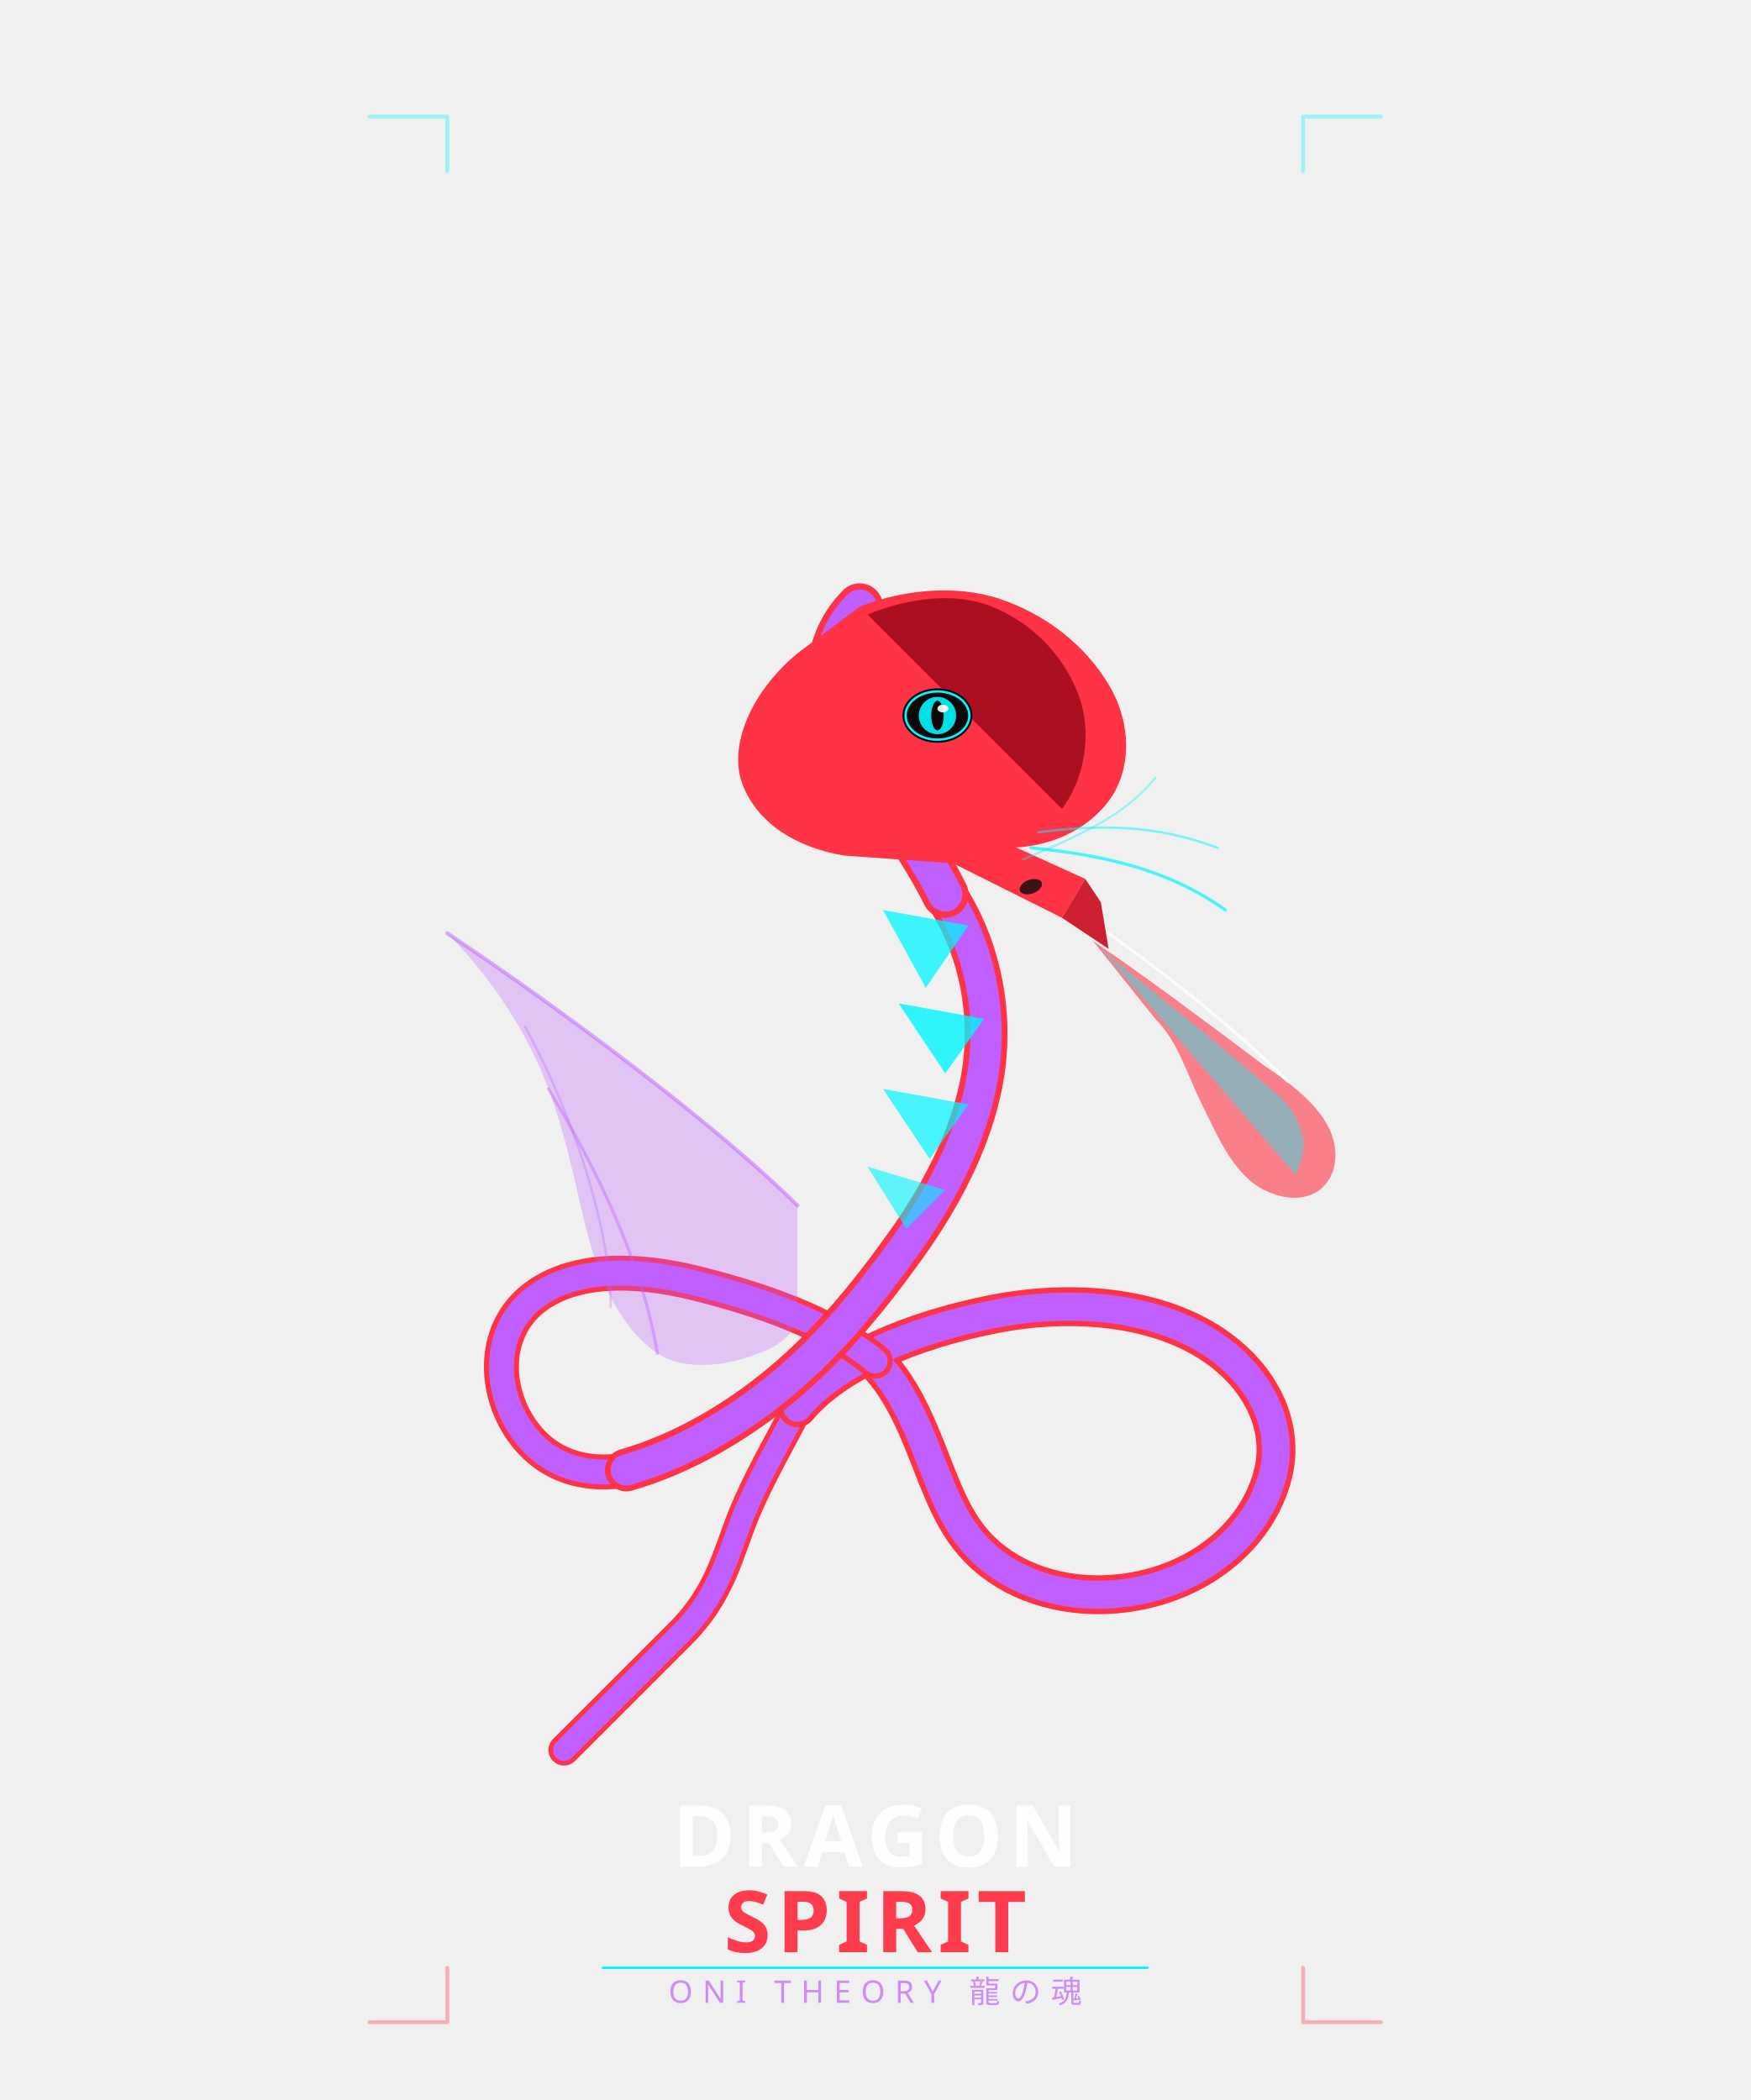
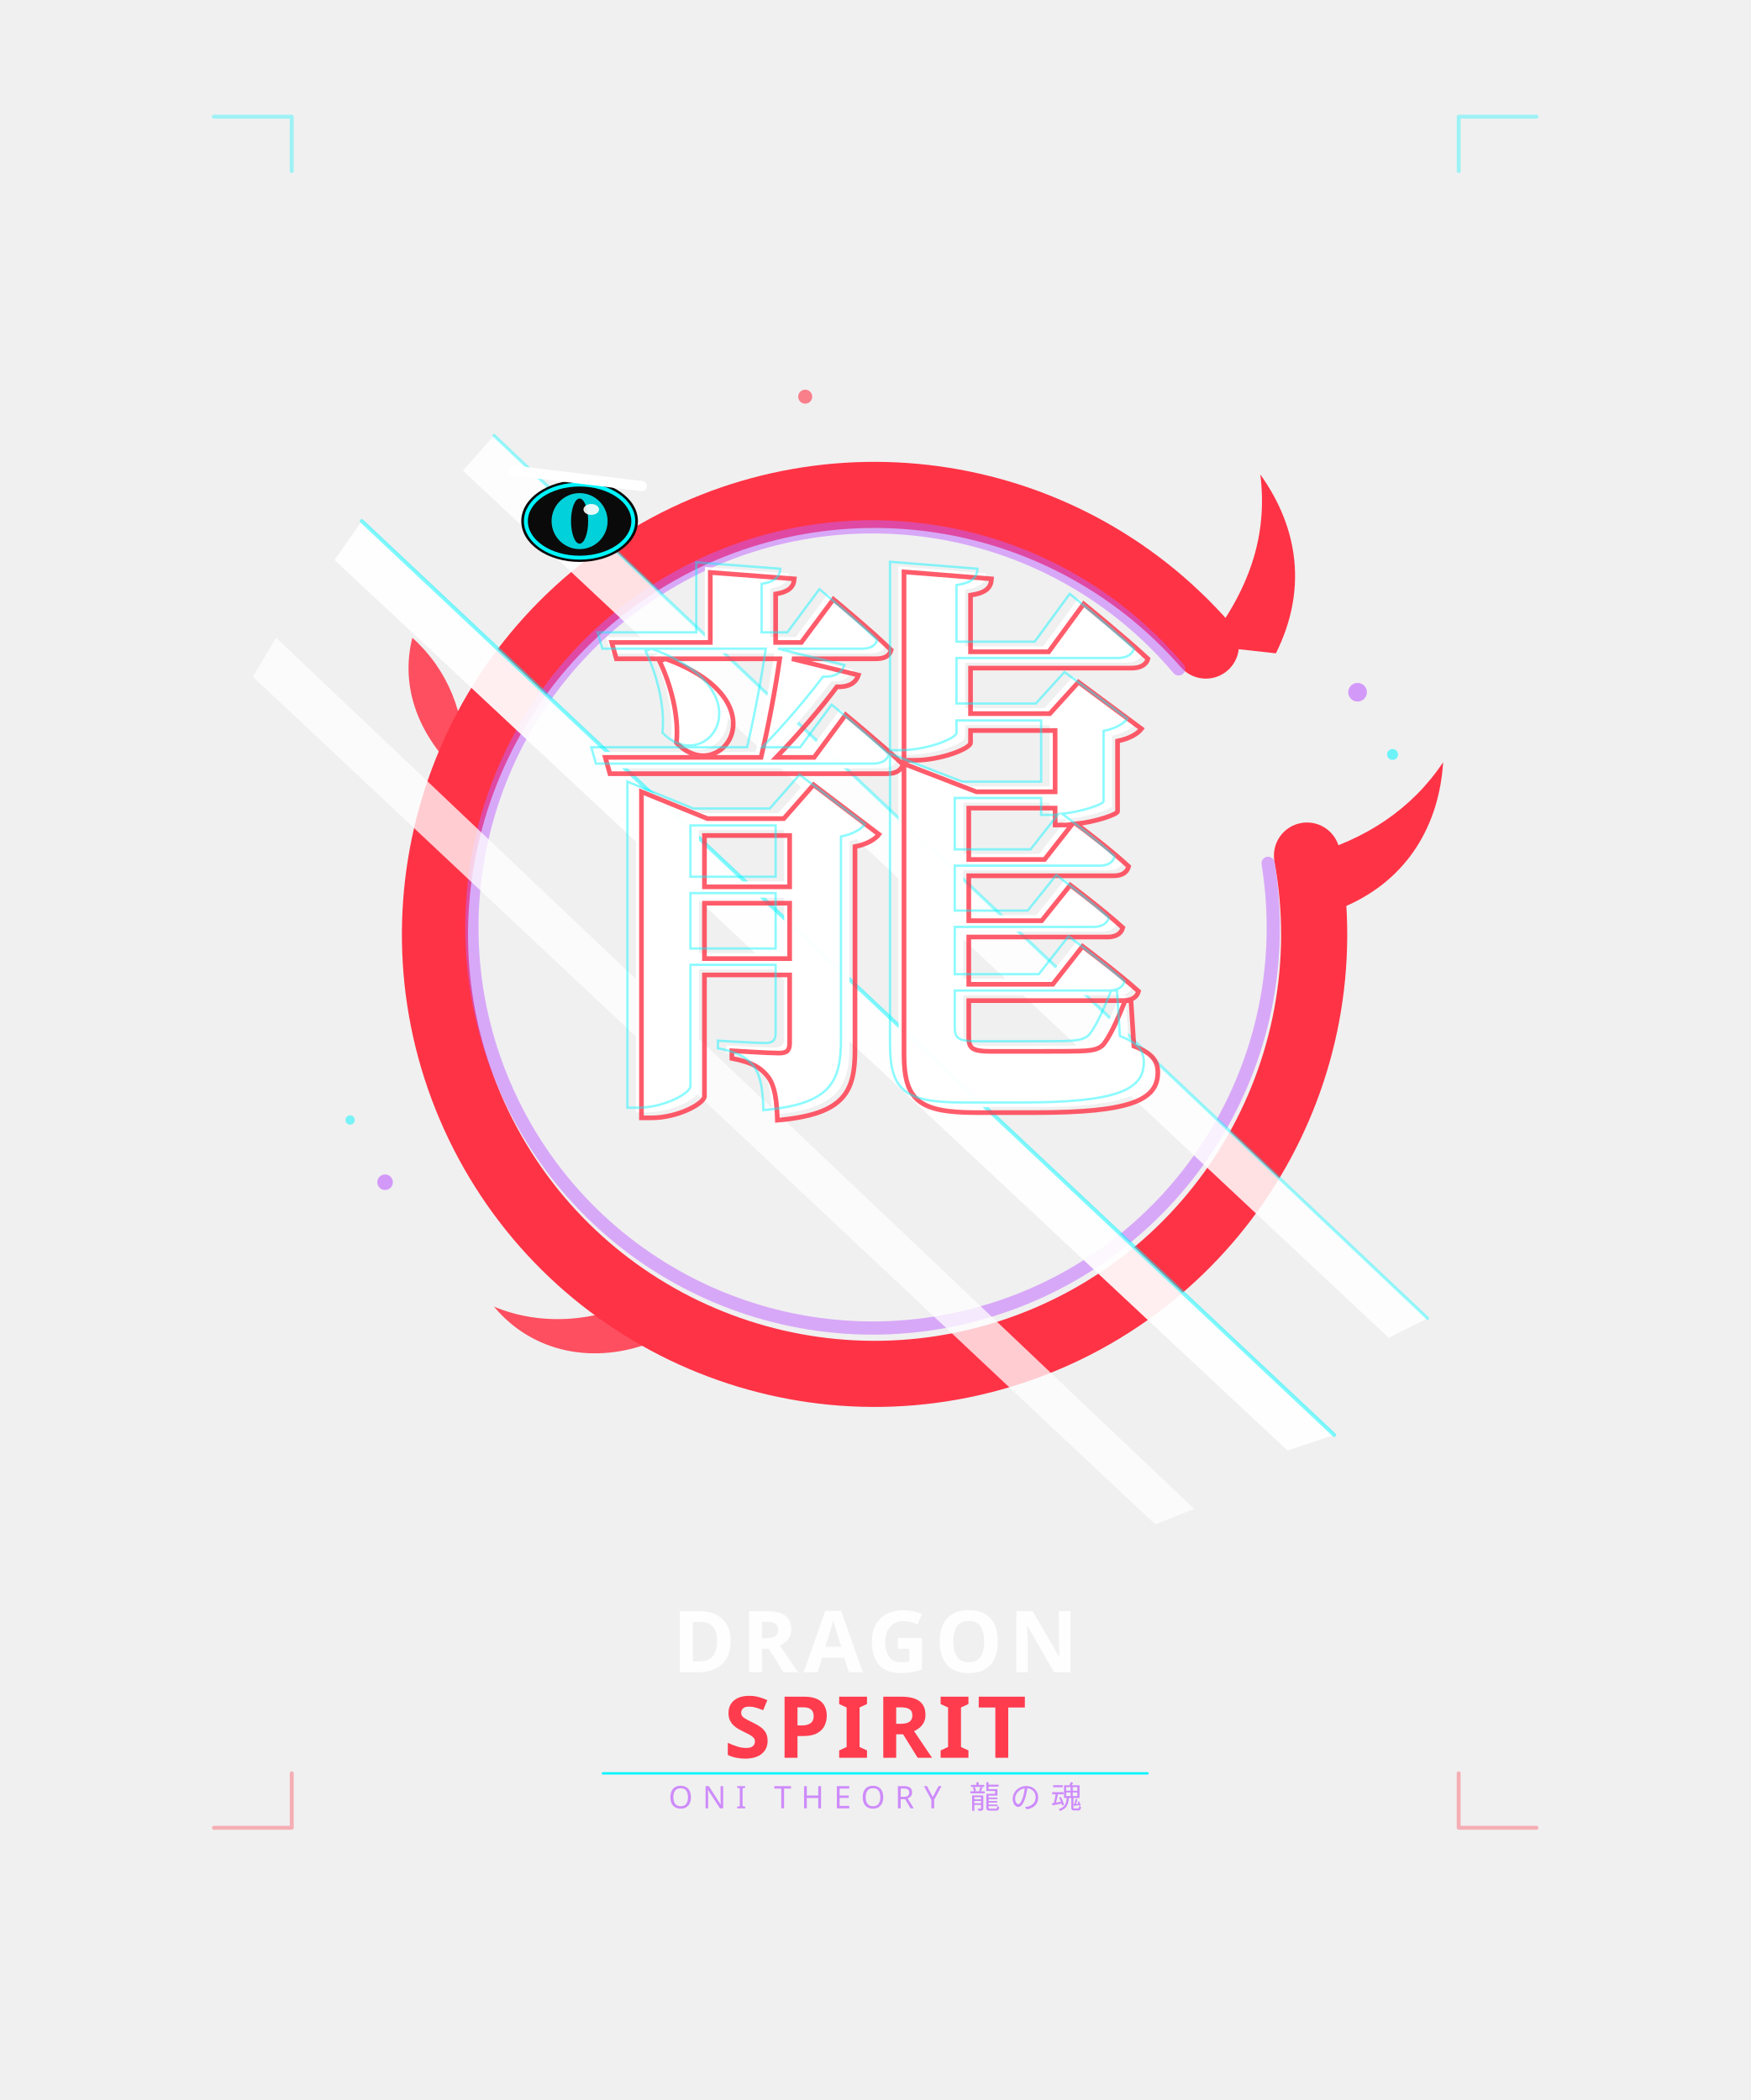
<svg xmlns="http://www.w3.org/2000/svg" viewBox="0 0 4500 5400" width="4500" height="5400">
  <defs>
    <style>
      .r  { fill: #FF3346; }
      .p  { fill: #BF5FFF; }
      .c  { fill: #00F5FF; }
      .w  { fill: #FFFFFF; }
      .sr { stroke: #FF3346; fill: none; stroke-linecap: round; stroke-linejoin: round; }
      .sp { stroke: #BF5FFF; fill: none; stroke-linecap: round; stroke-linejoin: round; }
      .sc { stroke: #00F5FF; fill: none; stroke-linecap: round; stroke-linejoin: round; }
      .sw { stroke: #FFFFFF; fill: none; stroke-linecap: round; stroke-linejoin: round; }
    </style>
  </defs>
-   <g transform="translate(2250,2700)">
-     <path d="       M -800,1800       C -700,1700 -600,1600 -500,1500       C -400,1400 -380,1300 -340,1200       C -300,1100 -240,1000 -200,920     " class="sr" stroke-width="80" />
-     <path d="       M -800,1800       C -700,1700 -600,1600 -500,1500       C -400,1400 -380,1300 -340,1200       C -300,1100 -240,1000 -200,920     " stroke="#BF5FFF" fill="none" stroke-width="56" stroke-linecap="round" />
-     <path d="       M -200,920       C -100,800 100,720 300,680       C 500,640 700,660 840,740       C 980,820 1060,960 1020,1100       C 980,1240 860,1340 720,1380       C 580,1420 440,1400 340,1340       C 240,1280 200,1200 160,1100       C 120,1000 80,880 0,800     " class="sr" stroke-width="100" />
-     <path d="       M -200,920       C -100,800 100,720 300,680       C 500,640 700,660 840,740       C 980,820 1060,960 1020,1100       C 980,1240 860,1340 720,1380       C 580,1420 440,1400 340,1340       C 240,1280 200,1200 160,1100       C 120,1000 80,880 0,800     " stroke="#BF5FFF" fill="none" stroke-width="72" stroke-linecap="round" />
-     <path d="       M 0,800       C -120,700 -300,640 -460,600       C -620,560 -780,560 -880,640       C -980,720 -980,860 -920,960       C -860,1060 -760,1100 -640,1080     " class="sr" stroke-width="90" />
-     <path d="       M 0,800       C -120,700 -300,640 -460,600       C -620,560 -780,560 -880,640       C -980,720 -980,860 -920,960       C -860,1060 -760,1100 -640,1080     " stroke="#BF5FFF" fill="none" stroke-width="64" stroke-linecap="round" />
-     <path d="       M -640,1080       C -500,1040 -360,960 -240,860       C -120,760 -20,640 80,500       C 180,360 260,200 280,40       C 300,-120 260,-280 180,-400     " class="sr" stroke-width="110" />
-     <path d="       M -640,1080       C -500,1040 -360,960 -240,860       C -120,760 -20,640 80,500       C 180,360 260,200 280,40       C 300,-120 260,-280 180,-400     " stroke="#BF5FFF" fill="none" stroke-width="80" stroke-linecap="round" />
-     <path d="       M 180,-400       C 100,-560 -20,-700 -80,-820       C -140,-940 -120,-1060 -40,-1140     " class="sr" stroke-width="120" />
-     <path d="       M 180,-400       C 100,-560 -20,-700 -80,-820       C -140,-940 -120,-1060 -40,-1140     " stroke="#BF5FFF" fill="none" stroke-width="88" stroke-linecap="round" />
-     <path d="       M -40,-1140       C 60,-1180 200,-1200 320,-1160       C 440,-1120 540,-1040 600,-940       C 660,-840 660,-720 600,-640       C 540,-560 440,-520 340,-520       L 200,-480 L -80,-500       C -200,-520 -300,-580 -340,-680       C -380,-780 -320,-920 -200,-1020       C -120,-1080 -40,-1140 -40,-1140Z     " class="r" />
-     <path d="       M -20,-1120       C 80,-1160 200,-1180 300,-1140       C 400,-1100 480,-1020 520,-920       C 560,-820 540,-700 480,-620     " fill="#AA1020" />
-     <path d="M 200,-480 L 480,-340 L 540,-440 L 320,-540Z" class="r" />
-     <path d="M 480,-340 L 600,-260 L 580,-380 L 540,-440Z" fill="#CC2030" />
-     <ellipse cx="160" cy="-860" rx="90" ry="70" fill="#0A0A0A" />
-     <ellipse cx="160" cy="-860" rx="82" ry="62" class="sc" stroke-width="6" />
-     <ellipse cx="160" cy="-860" rx="48" ry="48" fill="#00F5FF" opacity="0.9" />
-     <ellipse cx="160" cy="-860" rx="16" ry="38" fill="#0A0A0A" />
-     <ellipse cx="174" cy="-878" rx="14" ry="10" class="w" opacity="0.9" />
-     <ellipse cx="400" cy="-420" rx="30" ry="18" transform="rotate(-20,400,-420)" fill="#0A0A0A" opacity="0.8" />
-     <path d="M 400,-520 C 600,-500 760,-460 900,-360" class="sc" stroke-width="8" opacity="0.7" />
-     <path d="M 420,-560 C 580,-580 720,-580 880,-520" class="sc" stroke-width="6" opacity="0.5" />
-     <path d="M 380,-490 C 520,-550 640,-600 720,-700" class="sc" stroke-width="5" opacity="0.4" />
-     <polygon points="80,460 -20,300 180,360" class="c" opacity="0.6" />
-     <polygon points="140,280 20,100 240,140" class="c" opacity="0.7" />
-     <polygon points="180,60 60,-120 280,-80" class="c" opacity="0.8" />
-     <polygon points="130,-160 20,-360 240,-320" class="c" opacity="0.75" />
-     <path d="       M -200,400       C -400,200 -800,-100 -1100,-300       C -1000,-200 -900,-60 -840,100       C -780,260 -760,420 -720,540       C -680,660 -620,740 -560,780       C -500,820 -400,820 -300,780       C -240,760 -200,720 -200,680       Z     " fill="#BF5FFF" opacity="0.3" />
-     <path d="       M -200,400       C -400,200 -800,-100 -1100,-300     " class="sp" stroke-width="10" opacity="0.5" />
-     <path d="       M -840,100 C -720,300 -600,540 -560,780     " class="sp" stroke-width="8" opacity="0.4" />
-     <path d="       M -900,-60 C -760,200 -680,480 -680,660     " class="sp" stroke-width="6" opacity="0.3" />
-     <path d="       M 560,-280       C 680,-200 840,-80 1000,40       C 1120,120 1200,200 1180,300       C 1160,380 1080,400 1000,360       C 920,320 880,220 840,140       C 800,60 780,-20 720,-80     " fill="#FF3346" opacity="0.6" />
-     <path d="       M 580,-260       C 700,-160 880,-20 1040,120       C 1100,180 1120,250 1080,320     " fill="#00F5FF" opacity="0.4" />
-     <path d="       M 600,-300       C 740,-200 920,-60 1060,80     " class="sw" stroke-width="8" opacity="0.8" />
-     <text x="0" y="2100" text-anchor="middle" font-family="'Arial Black', sans-serif" font-weight="900" font-size="220" fill="#FFFFFF" letter-spacing="15" opacity="0.95">DRAGON</text>
-     <text x="0" y="2320" text-anchor="middle" font-family="'Arial Black', sans-serif" font-weight="900" font-size="220" fill="#FF3346" letter-spacing="15" opacity="0.95">SPIRIT</text>
-     <line x1="-700" y1="2360" x2="700" y2="2360" class="sc" stroke-width="6" />
-     <text x="0" y="2450" text-anchor="middle" font-family="'Arial Black', sans-serif" font-size="80" fill="#BF5FFF" letter-spacing="25" opacity="0.7">ONI THEORY   龍の魂</text>
-     <path d="M -1300,-2400 L -1100,-2400 L -1100,-2260" class="sc" stroke-width="10" opacity="0.35" />
-     <path d="M 1300,-2400 L 1100,-2400 L 1100,-2260" class="sc" stroke-width="10" opacity="0.35" />
-     <path d="M -1300,2500 L -1100,2500 L -1100,2360" class="sr" stroke-width="10" opacity="0.35" />
-     <path d="M 1300,2500 L 1100,2500 L 1100,2360" class="sr" stroke-width="10" opacity="0.35" />
+   <g transform="translate(2250,2400)">
+     <path d="       M 850,-740       A 1130 1130 0 1 0 1110,-200     " class="sr" stroke-width="170" />
+     <path d="       M 780,-680       A 1030 1030 0 1 0 1010,-180     " class="sp" stroke-width="34" opacity="0.5" />
+     <path d="M 850,-740 C 960,-880 1010,-1020 990,-1180 C 1090,-1040 1110,-880 1030,-720 Z" class="r" />
+     <path d="M 1110,-200 C 1260,-240 1380,-320 1460,-440 C 1450,-280 1370,-140 1210,-70 Z" class="r" />
+     <path d="M -1080,-420 C -1180,-520 -1220,-640 -1190,-760 C -1100,-680 -1050,-560 -1060,-440 Z" class="r" opacity="0.85" />
+     <path d="M -600,940 C -720,1000 -860,1010 -980,960 C -880,1080 -720,1110 -570,1050 Z" class="r" opacity="0.85" />
+     <path d="M -1320,-1060 L 1180,1290 L 1060,1330 L -1390,-960 Z" class="w" opacity="0.92" />
+     <path d="M -980,-1280 L 1420,990 L 1320,1040 L -1060,-1190 Z" class="w" opacity="0.85" />
+     <path d="M -1540,-760 L 820,1480 L 720,1520 L -1600,-660 Z" class="w" opacity="0.75" />
+     <line x1="-1320" y1="-1060" x2="1180" y2="1290" class="sc" stroke-width="10" opacity="0.5" />
+     <line x1="-980" y1="-1280" x2="1420" y2="990" class="sc" stroke-width="8" opacity="0.4" />
+     <text x="0" y="330" text-anchor="middle" font-family="'Noto Serif CJK JP', 'Yu Mincho', 'MS Mincho', serif" font-weight="900" font-size="1500" fill="#FFFFFF" opacity="0.97">龍</text>
+     <text x="14" y="344" text-anchor="middle" font-family="'Noto Serif CJK JP', 'Yu Mincho', 'MS Mincho', serif" font-weight="900" font-size="1500" fill="none" stroke="#FF3346" stroke-width="12" opacity="0.8">龍</text>
+     <text x="-22" y="318" text-anchor="middle" font-family="'Noto Serif CJK JP', 'Yu Mincho', 'MS Mincho', serif" font-weight="900" font-size="1500" fill="none" stroke="#00F5FF" stroke-width="6" opacity="0.45">龍</text>
+     <ellipse cx="-760" cy="-1060" rx="150" ry="105" fill="#0A0A0A" />
+     <ellipse cx="-760" cy="-1060" rx="138" ry="94" class="sc" stroke-width="10" />
+     <ellipse cx="-760" cy="-1060" rx="72" ry="72" fill="#00F5FF" opacity="0.85" />
+     <ellipse cx="-760" cy="-1060" rx="22" ry="58" fill="#0A0A0A" />
+     <ellipse cx="-730" cy="-1090" rx="20" ry="14" class="w" opacity="0.9" />
+     <path d="M -930,-1190 L -600,-1150" class="sw" stroke-width="26" />
+     <circle cx="1240" cy="-620" r="24" class="p" opacity="0.6" />
+     <circle cx="1330" cy="-460" r="14" class="c" opacity="0.55" />
+     <circle cx="-1260" cy="640" r="20" class="p" opacity="0.6" />
+     <circle cx="-1350" cy="480" r="12" class="c" opacity="0.5" />
+     <circle cx="-180" cy="-1380" r="18" class="r" opacity="0.6" />
+     <text x="0" y="1900" text-anchor="middle" font-family="'Arial Black', sans-serif" font-weight="900" font-size="220" fill="#FFFFFF" letter-spacing="15" opacity="0.95">DRAGON</text>
+     <text x="0" y="2120" text-anchor="middle" font-family="'Arial Black', sans-serif" font-weight="900" font-size="220" fill="#FF3346" letter-spacing="15" opacity="0.95">SPIRIT</text>
+     <line x1="-700" y1="2160" x2="700" y2="2160" class="sc" stroke-width="6" />
+     <text x="0" y="2250" text-anchor="middle" font-family="'Arial Black', sans-serif" font-size="80" fill="#BF5FFF" letter-spacing="25" opacity="0.7">ONI THEORY   龍の魂</text>
+     <path d="M -1700,-2100 L -1500,-2100 L -1500,-1960" class="sc" stroke-width="10" opacity="0.35" />
+     <path d="M 1700,-2100 L 1500,-2100 L 1500,-1960" class="sc" stroke-width="10" opacity="0.35" />
+     <path d="M -1700,2300 L -1500,2300 L -1500,2160" class="sr" stroke-width="10" opacity="0.35" />
+     <path d="M 1700,2300 L 1500,2300 L 1500,2160" class="sr" stroke-width="10" opacity="0.35" />
  </g>
</svg>
